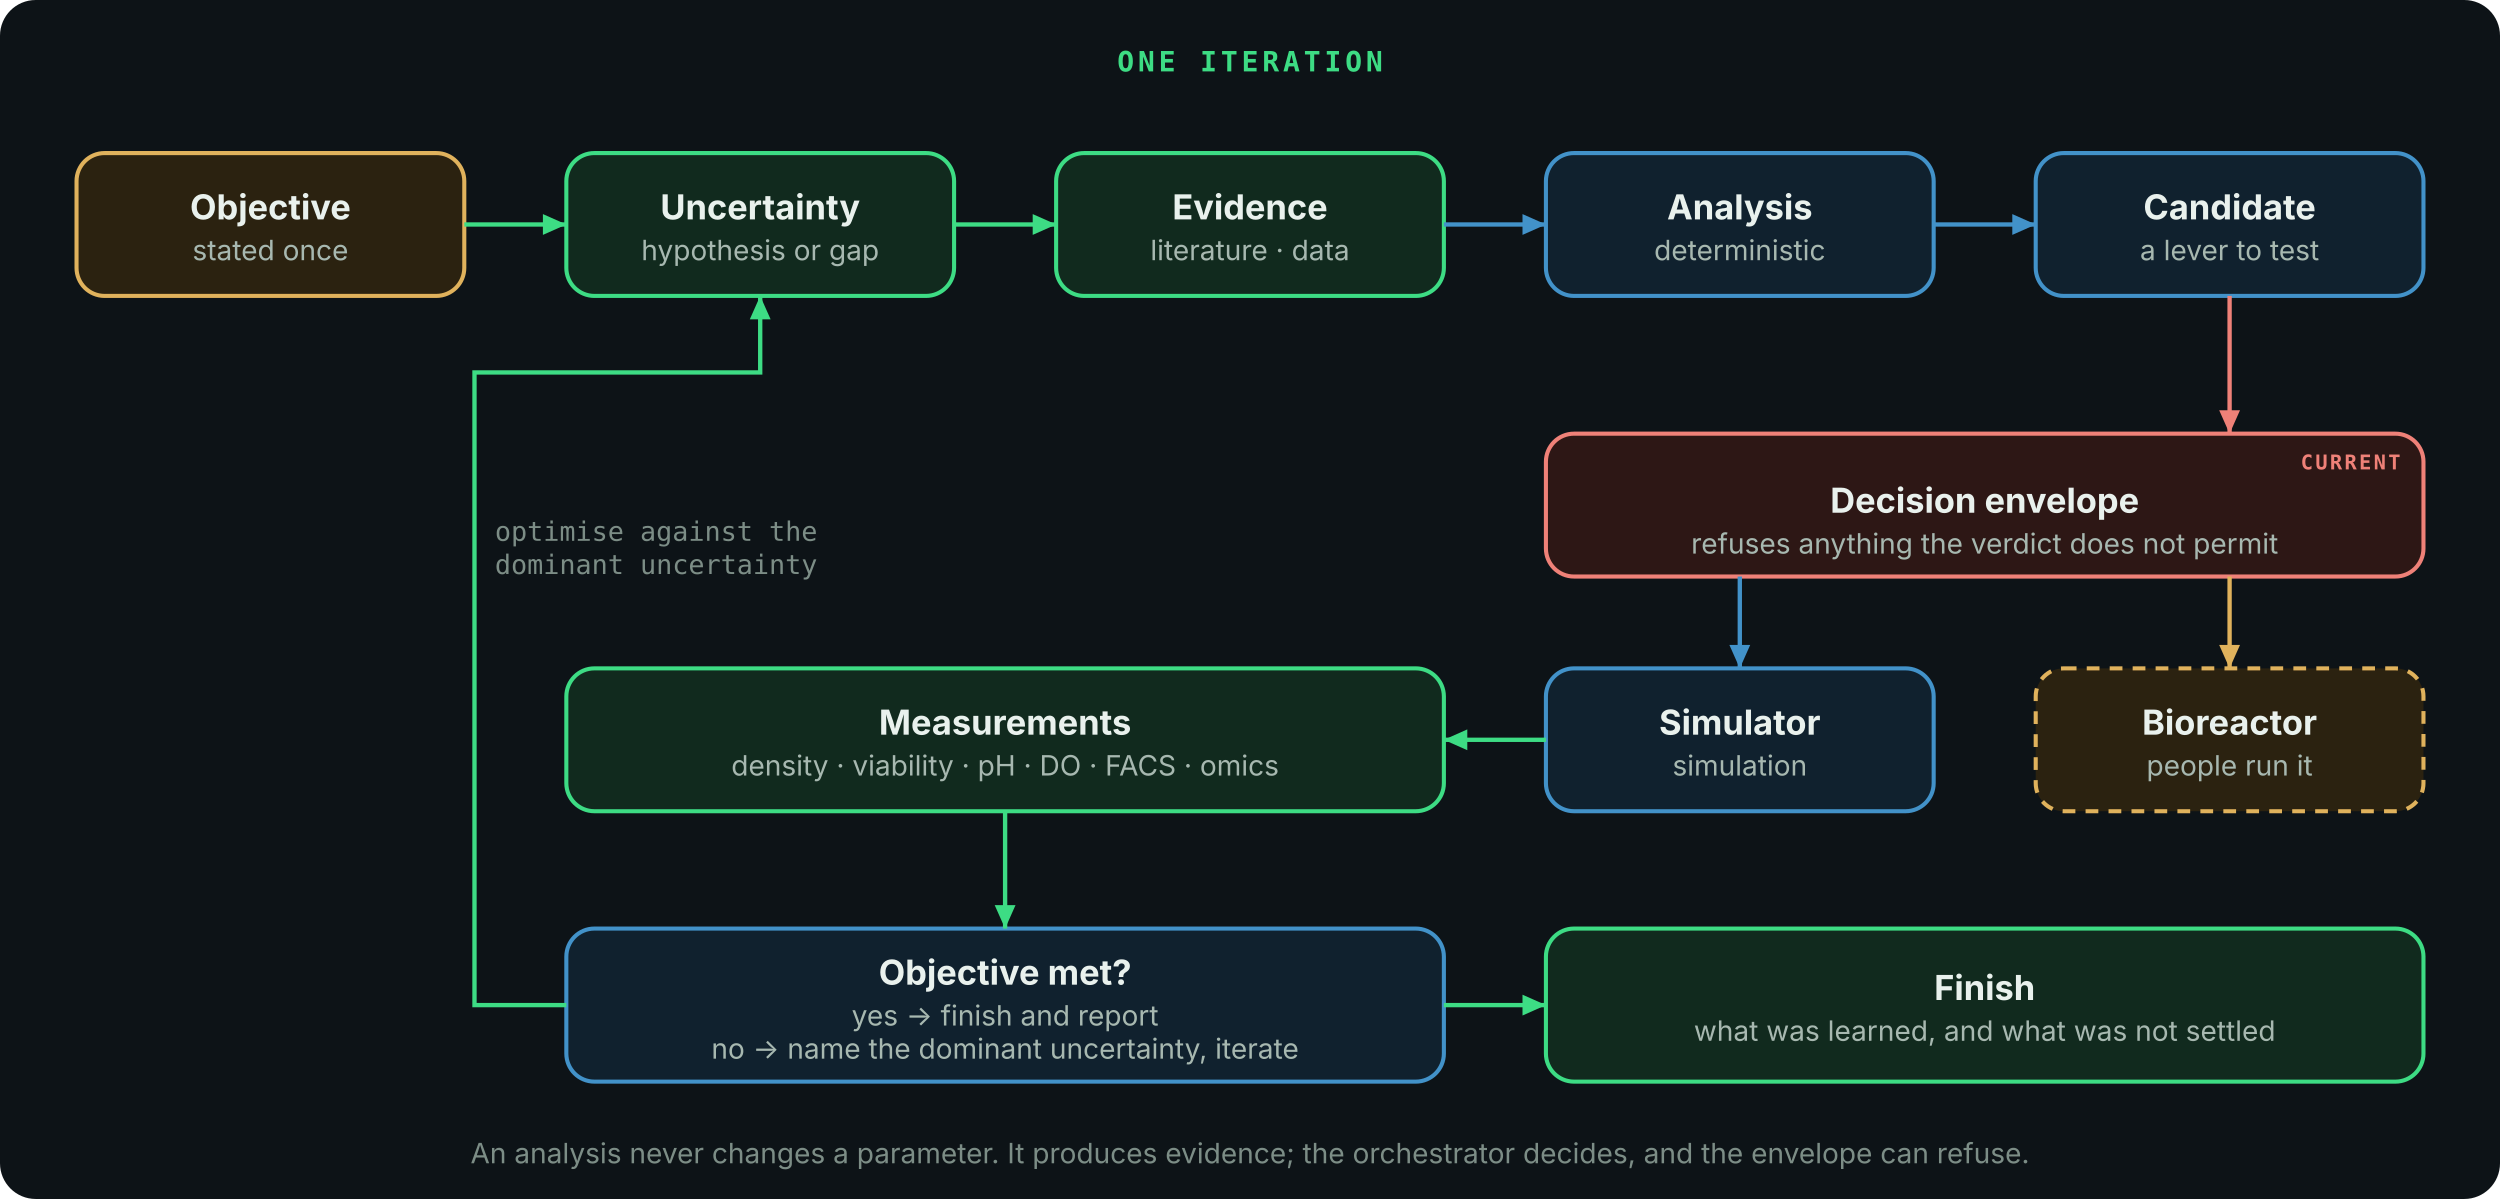
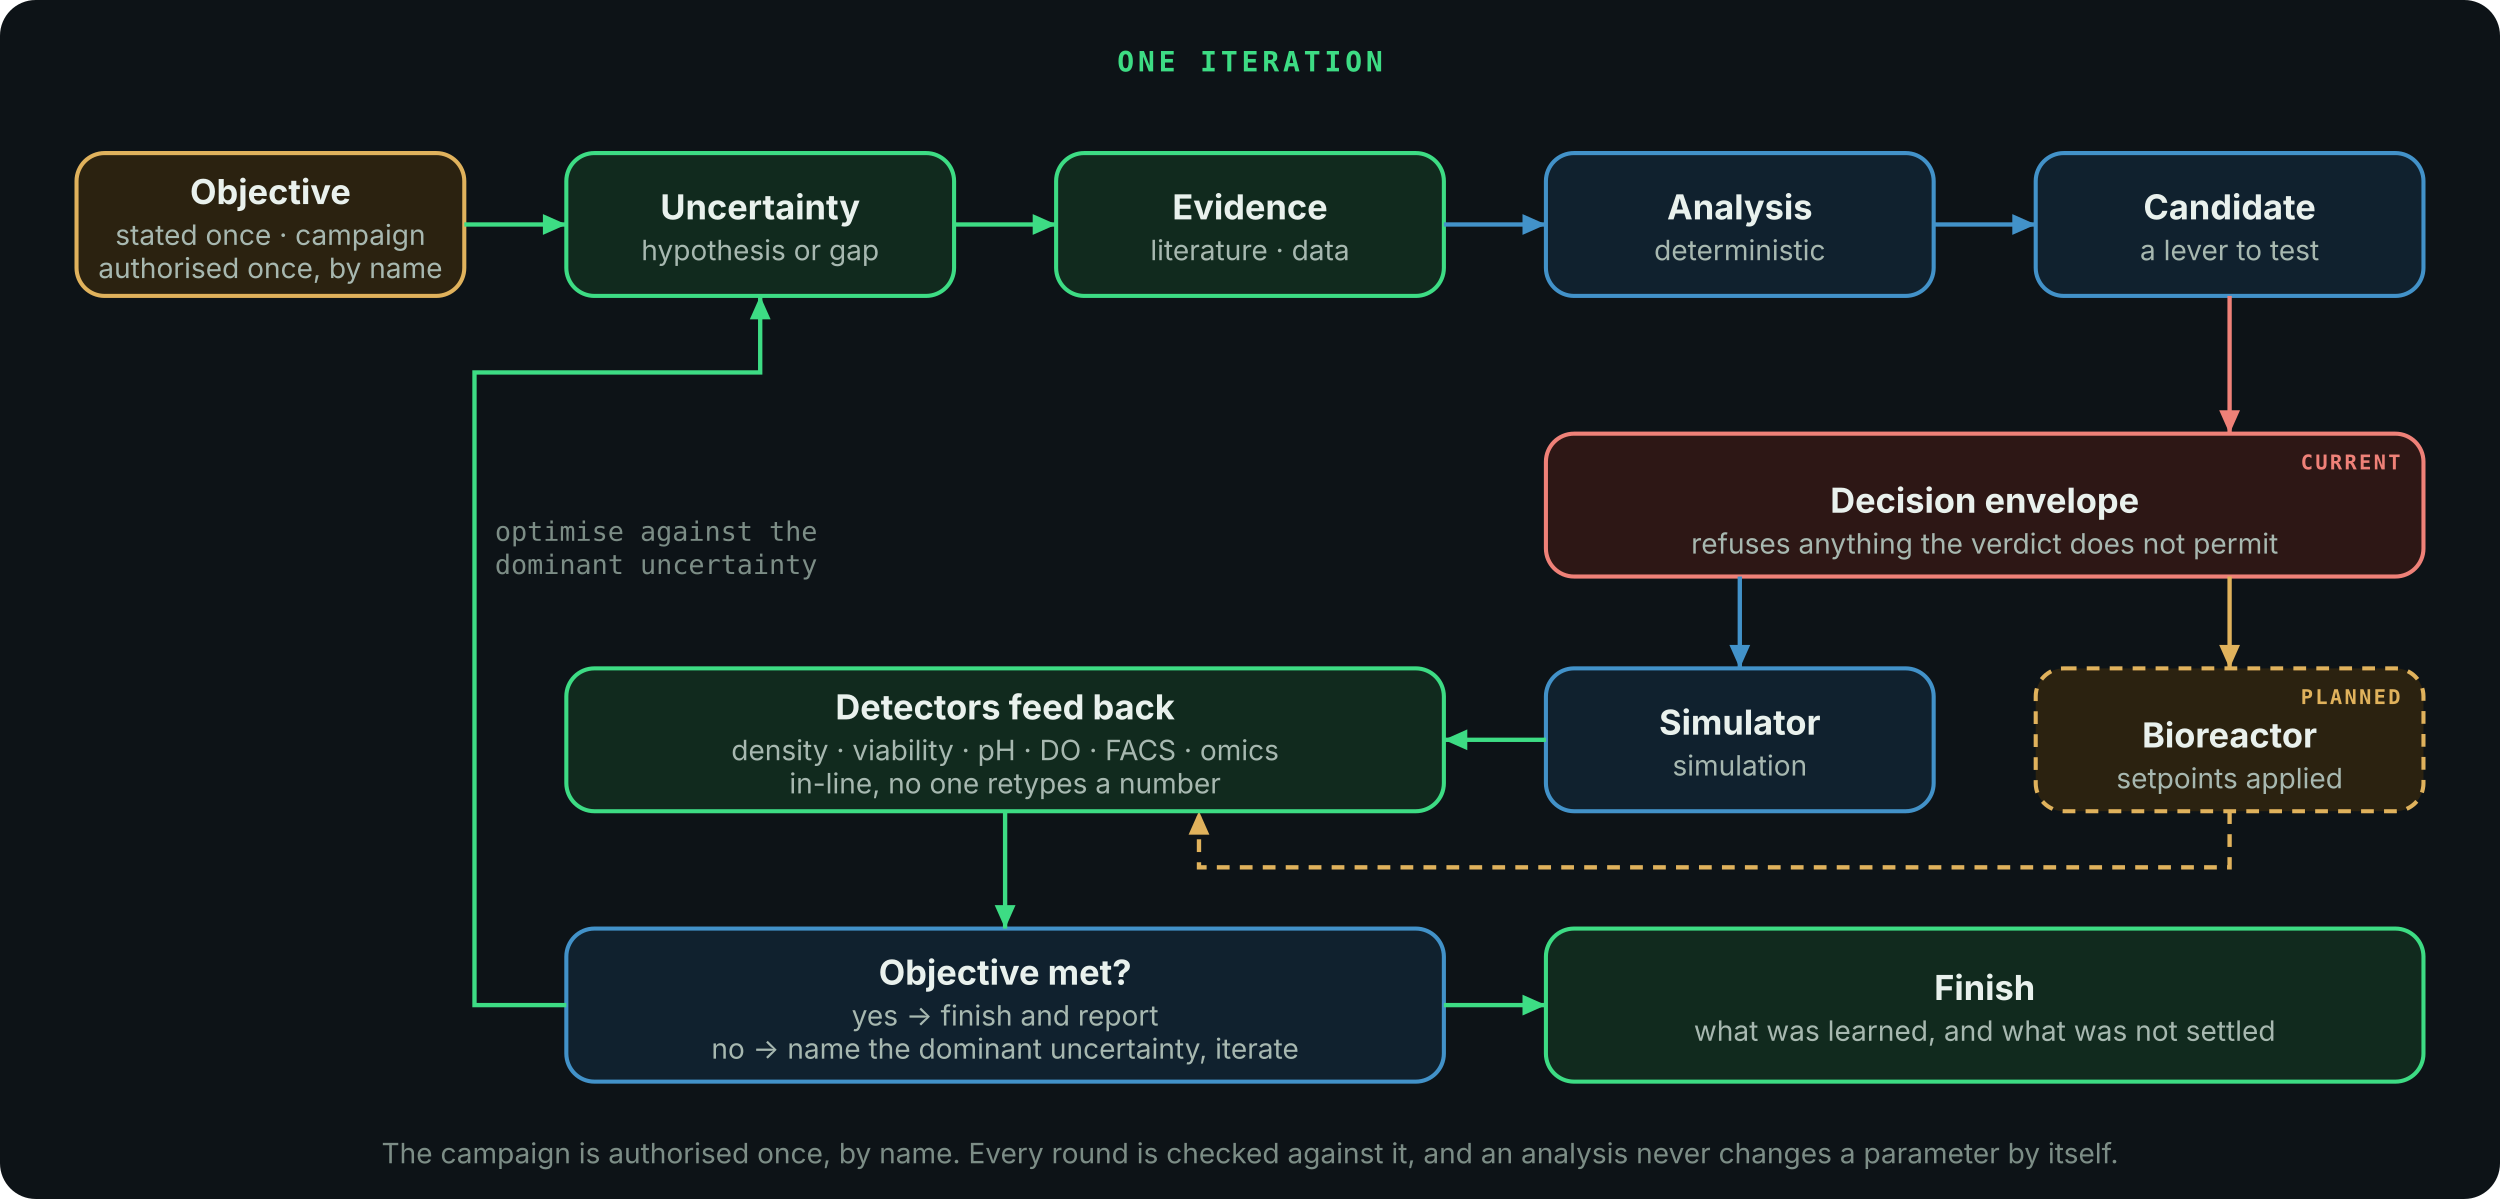
- <svg xmlns="http://www.w3.org/2000/svg" viewBox="0 0 980 470" width="980" height="470" role="img" font-family="Inter,system-ui,-apple-system,sans-serif" aria-label="The closed loop: an objective raises an uncertainty, evidence is collected and analysed, a candidate parameter is proposed, a validated decision reaches the simulator or the bioreactor, measurements return, and the loop either optimises again or finishes.">
+ <svg xmlns="http://www.w3.org/2000/svg" viewBox="0 0 980 470" width="980" height="470" role="img" font-family="Inter,system-ui,-apple-system,sans-serif" aria-label="The closed loop. A person states the objective once and authorises the campaign once, by name, with an envelope and stop conditions. After that each iteration runs without a signature: an uncertainty is raised, evidence is collected and analysed, a candidate parameter is proposed, a validated decision reaches the simulator or the bioreactor, and the instruments feed their readings straight back to the orchestrator. Every round is checked against the authorised envelope; stepping outside it stops the loop and asks again.">
  <defs>
    <marker id="a-2a373d" viewBox="0 0 10 10" refX="9" refY="5" markerWidth="6" markerHeight="6" orient="auto-start-reverse">
      <path d="M 0 1 L 9 5 L 0 9 z" fill="#2a373d" />
    </marker>
    <marker id="a-3ddc84" viewBox="0 0 10 10" refX="9" refY="5" markerWidth="6" markerHeight="6" orient="auto-start-reverse">
      <path d="M 0 1 L 9 5 L 0 9 z" fill="#3ddc84" />
    </marker>
    <marker id="a-4292c9" viewBox="0 0 10 10" refX="9" refY="5" markerWidth="6" markerHeight="6" orient="auto-start-reverse">
      <path d="M 0 1 L 9 5 L 0 9 z" fill="#4292c9" />
    </marker>
    <marker id="a-9478cf" viewBox="0 0 10 10" refX="9" refY="5" markerWidth="6" markerHeight="6" orient="auto-start-reverse">
      <path d="M 0 1 L 9 5 L 0 9 z" fill="#9478cf" />
    </marker>
    <marker id="a-e0b25c" viewBox="0 0 10 10" refX="9" refY="5" markerWidth="6" markerHeight="6" orient="auto-start-reverse">
      <path d="M 0 1 L 9 5 L 0 9 z" fill="#e0b25c" />
    </marker>
    <marker id="a-ef8178" viewBox="0 0 10 10" refX="9" refY="5" markerWidth="6" markerHeight="6" orient="auto-start-reverse">
      <path d="M 0 1 L 9 5 L 0 9 z" fill="#ef8178" />
    </marker>
  </defs>
  <rect width="980" height="470" rx="14" fill="#0d1317" />
  <text x="490" y="28" text-anchor="middle" fill="#3ddc84" font-size="11" font-weight="700" letter-spacing="1.5" font-family="ui-monospace,SFMono-Regular,Menlo,monospace">ONE ITERATION</text>
  <rect x="30" y="60" width="152" height="56" rx="11" fill="#2b2210" stroke="#e0b25c" stroke-width="1.6" />
-   <text x="106.0" y="86.0" text-anchor="middle" fill="#e9f1ed" font-size="13.5" font-weight="650">Objective</text>
-   <text x="106.0" y="102.0" text-anchor="middle" fill="#a7b8b0" font-size="11">stated once</text>
+   <text x="106.0" y="80.0" text-anchor="middle" fill="#e9f1ed" font-size="13.5" font-weight="650">Objective</text>
+   <text x="106.0" y="96.0" text-anchor="middle" fill="#a7b8b0" font-size="11">stated once · campaign</text>
+   <text x="106.0" y="109.0" text-anchor="middle" fill="#a7b8b0" font-size="11">authorised once, by name</text>
  <rect x="222" y="60" width="152" height="56" rx="11" fill="#112a1e" stroke="#3ddc84" stroke-width="1.6" />
  <text x="298.0" y="86.0" text-anchor="middle" fill="#e9f1ed" font-size="13.5" font-weight="650">Uncertainty</text>
  <text x="298.0" y="102.0" text-anchor="middle" fill="#a7b8b0" font-size="11">hypothesis or gap</text>
  <rect x="414" y="60" width="152" height="56" rx="11" fill="#112a1e" stroke="#3ddc84" stroke-width="1.6" />
  <text x="490.0" y="86.0" text-anchor="middle" fill="#e9f1ed" font-size="13.5" font-weight="650">Evidence</text>
  <text x="490.0" y="102.0" text-anchor="middle" fill="#a7b8b0" font-size="11">literature · data</text>
  <rect x="606" y="60" width="152" height="56" rx="11" fill="#10212e" stroke="#4292c9" stroke-width="1.6" />
  <text x="682.0" y="86.0" text-anchor="middle" fill="#e9f1ed" font-size="13.5" font-weight="650">Analysis</text>
  <text x="682.0" y="102.0" text-anchor="middle" fill="#a7b8b0" font-size="11">deterministic</text>
  <rect x="798" y="60" width="152" height="56" rx="11" fill="#10212e" stroke="#4292c9" stroke-width="1.6" />
  <text x="874.0" y="86.0" text-anchor="middle" fill="#e9f1ed" font-size="13.5" font-weight="650">Candidate</text>
  <text x="874.0" y="102.0" text-anchor="middle" fill="#a7b8b0" font-size="11">a lever to test</text>
  <line x1="182" y1="88" x2="222" y2="88" stroke="#3ddc84" stroke-width="1.7" marker-end="url(#a-3ddc84)" />
  <line x1="374" y1="88" x2="414" y2="88" stroke="#3ddc84" stroke-width="1.7" marker-end="url(#a-3ddc84)" />
  <line x1="566" y1="88" x2="606" y2="88" stroke="#4292c9" stroke-width="1.7" marker-end="url(#a-4292c9)" />
  <line x1="758" y1="88" x2="798" y2="88" stroke="#4292c9" stroke-width="1.7" marker-end="url(#a-4292c9)" />
  <rect x="606" y="170" width="344" height="56" rx="11" fill="#2d1715" stroke="#ef8178" stroke-width="1.6" />
  <text x="941" y="184" text-anchor="end" fill="#ef8178" font-size="8" font-family="ui-monospace,SFMono-Regular,Menlo,monospace" font-weight="700" letter-spacing="0.9">CURRENT</text>
  <text x="778.0" y="201.0" text-anchor="middle" fill="#e9f1ed" font-size="13.5" font-weight="650">Decision envelope</text>
  <text x="778.0" y="217.0" text-anchor="middle" fill="#a7b8b0" font-size="11">refuses anything the verdict does not permit</text>
  <line x1="874" y1="116" x2="874" y2="170" stroke="#ef8178" stroke-width="1.7" marker-end="url(#a-ef8178)" />
  <rect x="606" y="262" width="152" height="56" rx="11" fill="#10212e" stroke="#4292c9" stroke-width="1.6" />
  <text x="682.0" y="288.0" text-anchor="middle" fill="#e9f1ed" font-size="13.5" font-weight="650">Simulator</text>
  <text x="682.0" y="304.0" text-anchor="middle" fill="#a7b8b0" font-size="11">simulation</text>
  <rect x="798" y="262" width="152" height="56" rx="11" fill="#2b2210" stroke="#e0b25c" stroke-width="1.6" stroke-dasharray="5 4" />
-   <text x="874.0" y="288.0" text-anchor="middle" fill="#e9f1ed" font-size="13.5" font-weight="650">Bioreactor</text>
-   <text x="874.0" y="304.0" text-anchor="middle" fill="#a7b8b0" font-size="11">people run it</text>
+   <text x="941" y="276" text-anchor="end" fill="#e0b25c" font-size="8" font-family="ui-monospace,SFMono-Regular,Menlo,monospace" font-weight="700" letter-spacing="0.9">PLANNED</text>
+   <text x="874.0" y="293.0" text-anchor="middle" fill="#e9f1ed" font-size="13.5" font-weight="650">Bioreactor</text>
+   <text x="874.0" y="309.0" text-anchor="middle" fill="#a7b8b0" font-size="11">setpoints applied</text>
  <line x1="682" y1="226" x2="682" y2="262" stroke="#4292c9" stroke-width="1.7" marker-end="url(#a-4292c9)" />
  <line x1="874" y1="226" x2="874" y2="262" stroke="#e0b25c" stroke-width="1.7" marker-end="url(#a-e0b25c)" />
+   <polyline points="874,318 874,340 470,340 470,318" fill="none" stroke="#e0b25c" stroke-width="1.7" marker-end="url(#a-e0b25c)" stroke-dasharray="5 4" />
  <rect x="222" y="262" width="344" height="56" rx="11" fill="#112a1e" stroke="#3ddc84" stroke-width="1.6" />
-   <text x="394.0" y="288.0" text-anchor="middle" fill="#e9f1ed" font-size="13.5" font-weight="650">Measurements</text>
-   <text x="394.0" y="304.0" text-anchor="middle" fill="#a7b8b0" font-size="11">density · viability · pH · DO · FACS · omics</text>
+   <text x="394.0" y="282.0" text-anchor="middle" fill="#e9f1ed" font-size="13.5" font-weight="650">Detectors feed back</text>
+   <text x="394.0" y="298.0" text-anchor="middle" fill="#a7b8b0" font-size="11">density · viability · pH · DO · FACS · omics</text>
+   <text x="394.0" y="311.0" text-anchor="middle" fill="#a7b8b0" font-size="11">in-line, no one retypes a number</text>
  <line x1="606" y1="290" x2="566" y2="290" stroke="#3ddc84" stroke-width="1.7" marker-end="url(#a-3ddc84)" />
  <rect x="222" y="364" width="344" height="60" rx="11" fill="#10212e" stroke="#4292c9" stroke-width="1.6" />
  <text x="394.0" y="386.0" text-anchor="middle" fill="#e9f1ed" font-size="13.5" font-weight="650">Objective met?</text>
  <text x="394.0" y="402.0" text-anchor="middle" fill="#a7b8b0" font-size="11">yes → finish and report</text>
  <text x="394.0" y="415.0" text-anchor="middle" fill="#a7b8b0" font-size="11">no → name the dominant uncertainty, iterate</text>
  <line x1="394" y1="318" x2="394" y2="364" stroke="#3ddc84" stroke-width="1.7" marker-end="url(#a-3ddc84)" />
  <polyline points="222,394 186,394 186,146 298,146 298,116" fill="none" stroke="#3ddc84" stroke-width="1.7" marker-end="url(#a-3ddc84)" />
  <text x="194" y="212" text-anchor="start" fill="#7c8d86" font-size="10.5" font-family="ui-monospace,SFMono-Regular,Menlo,monospace">optimise against the</text>
  <text x="194" y="225" text-anchor="start" fill="#7c8d86" font-size="10.5" font-family="ui-monospace,SFMono-Regular,Menlo,monospace">dominant uncertainty</text>
  <rect x="606" y="364" width="344" height="60" rx="11" fill="#112a1e" stroke="#3ddc84" stroke-width="1.6" />
  <text x="778.0" y="392.0" text-anchor="middle" fill="#e9f1ed" font-size="13.5" font-weight="650">Finish</text>
  <text x="778.0" y="408.0" text-anchor="middle" fill="#a7b8b0" font-size="11">what was learned, and what was not settled</text>
  <line x1="566" y1="394" x2="606" y2="394" stroke="#3ddc84" stroke-width="1.7" marker-end="url(#a-3ddc84)" />
-   <text x="490" y="456" text-anchor="middle" fill="#7c8d86" font-size="11">An analysis never changes a parameter. It produces evidence; the orchestrator decides, and the envelope can refuse.</text>
+   <text x="490" y="456" text-anchor="middle" fill="#7c8d86" font-size="11">The campaign is authorised once, by name. Every round is checked against it, and an analysis never changes a parameter by itself.</text>
</svg>
